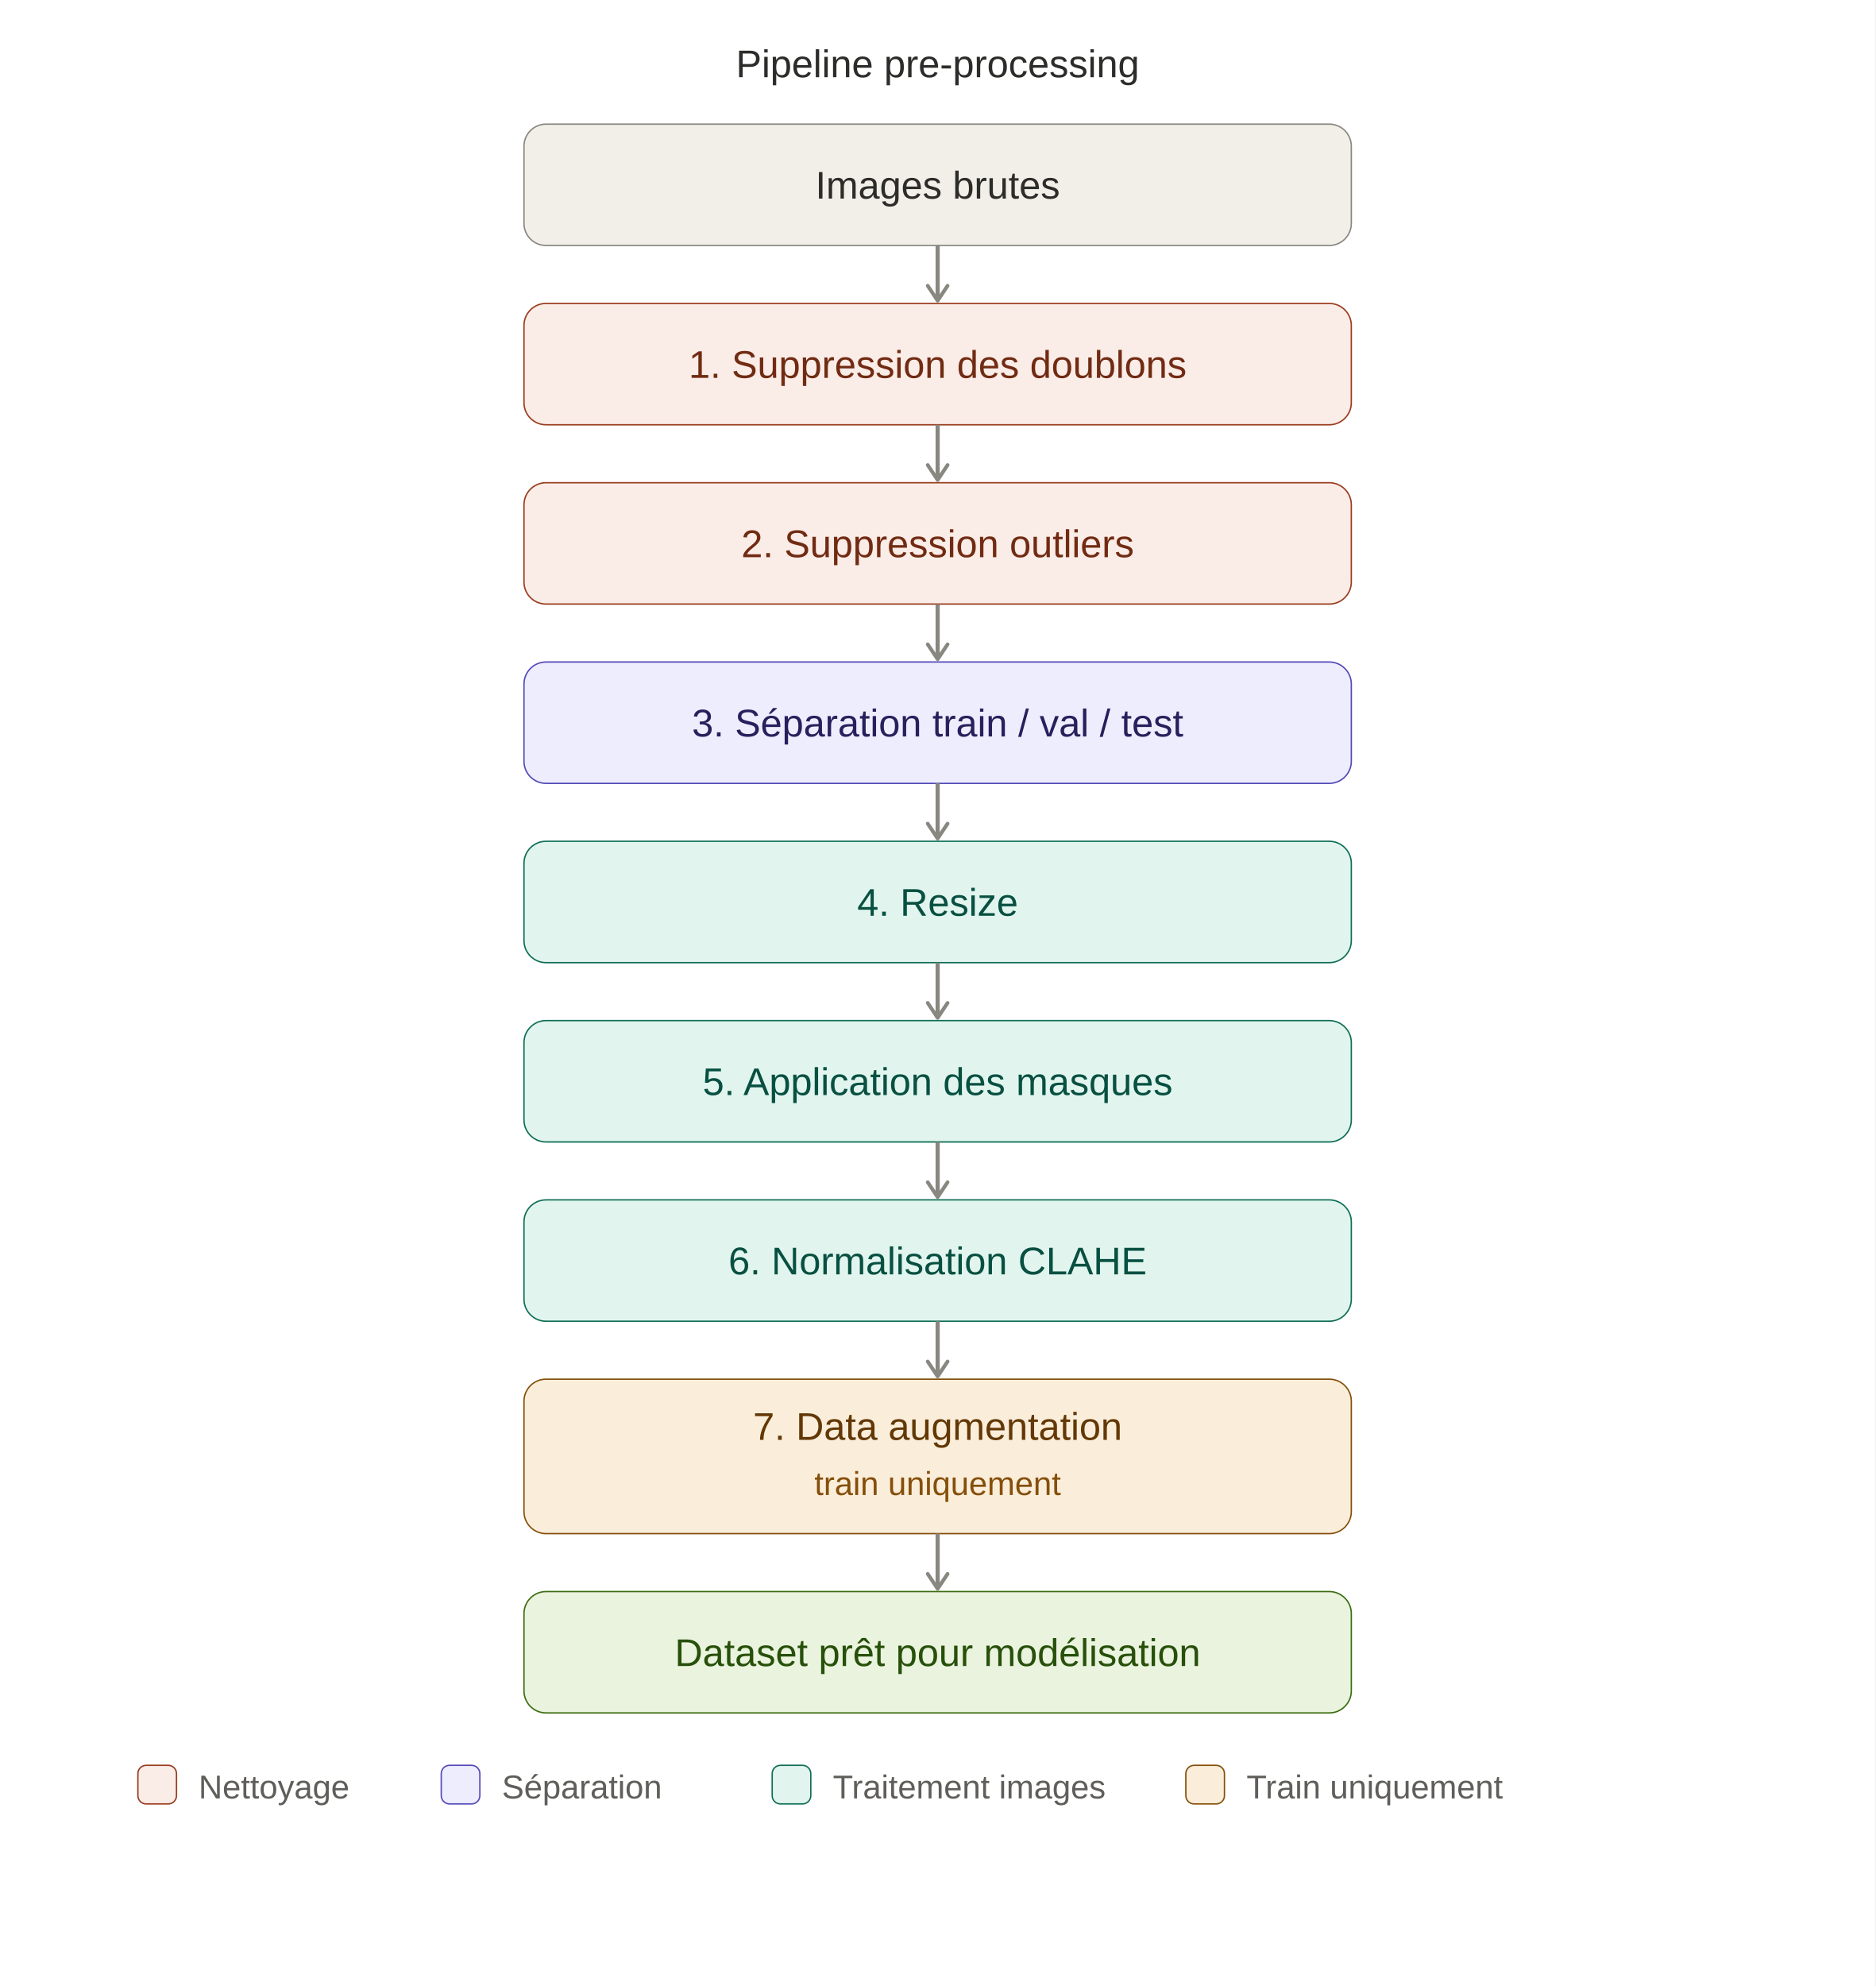
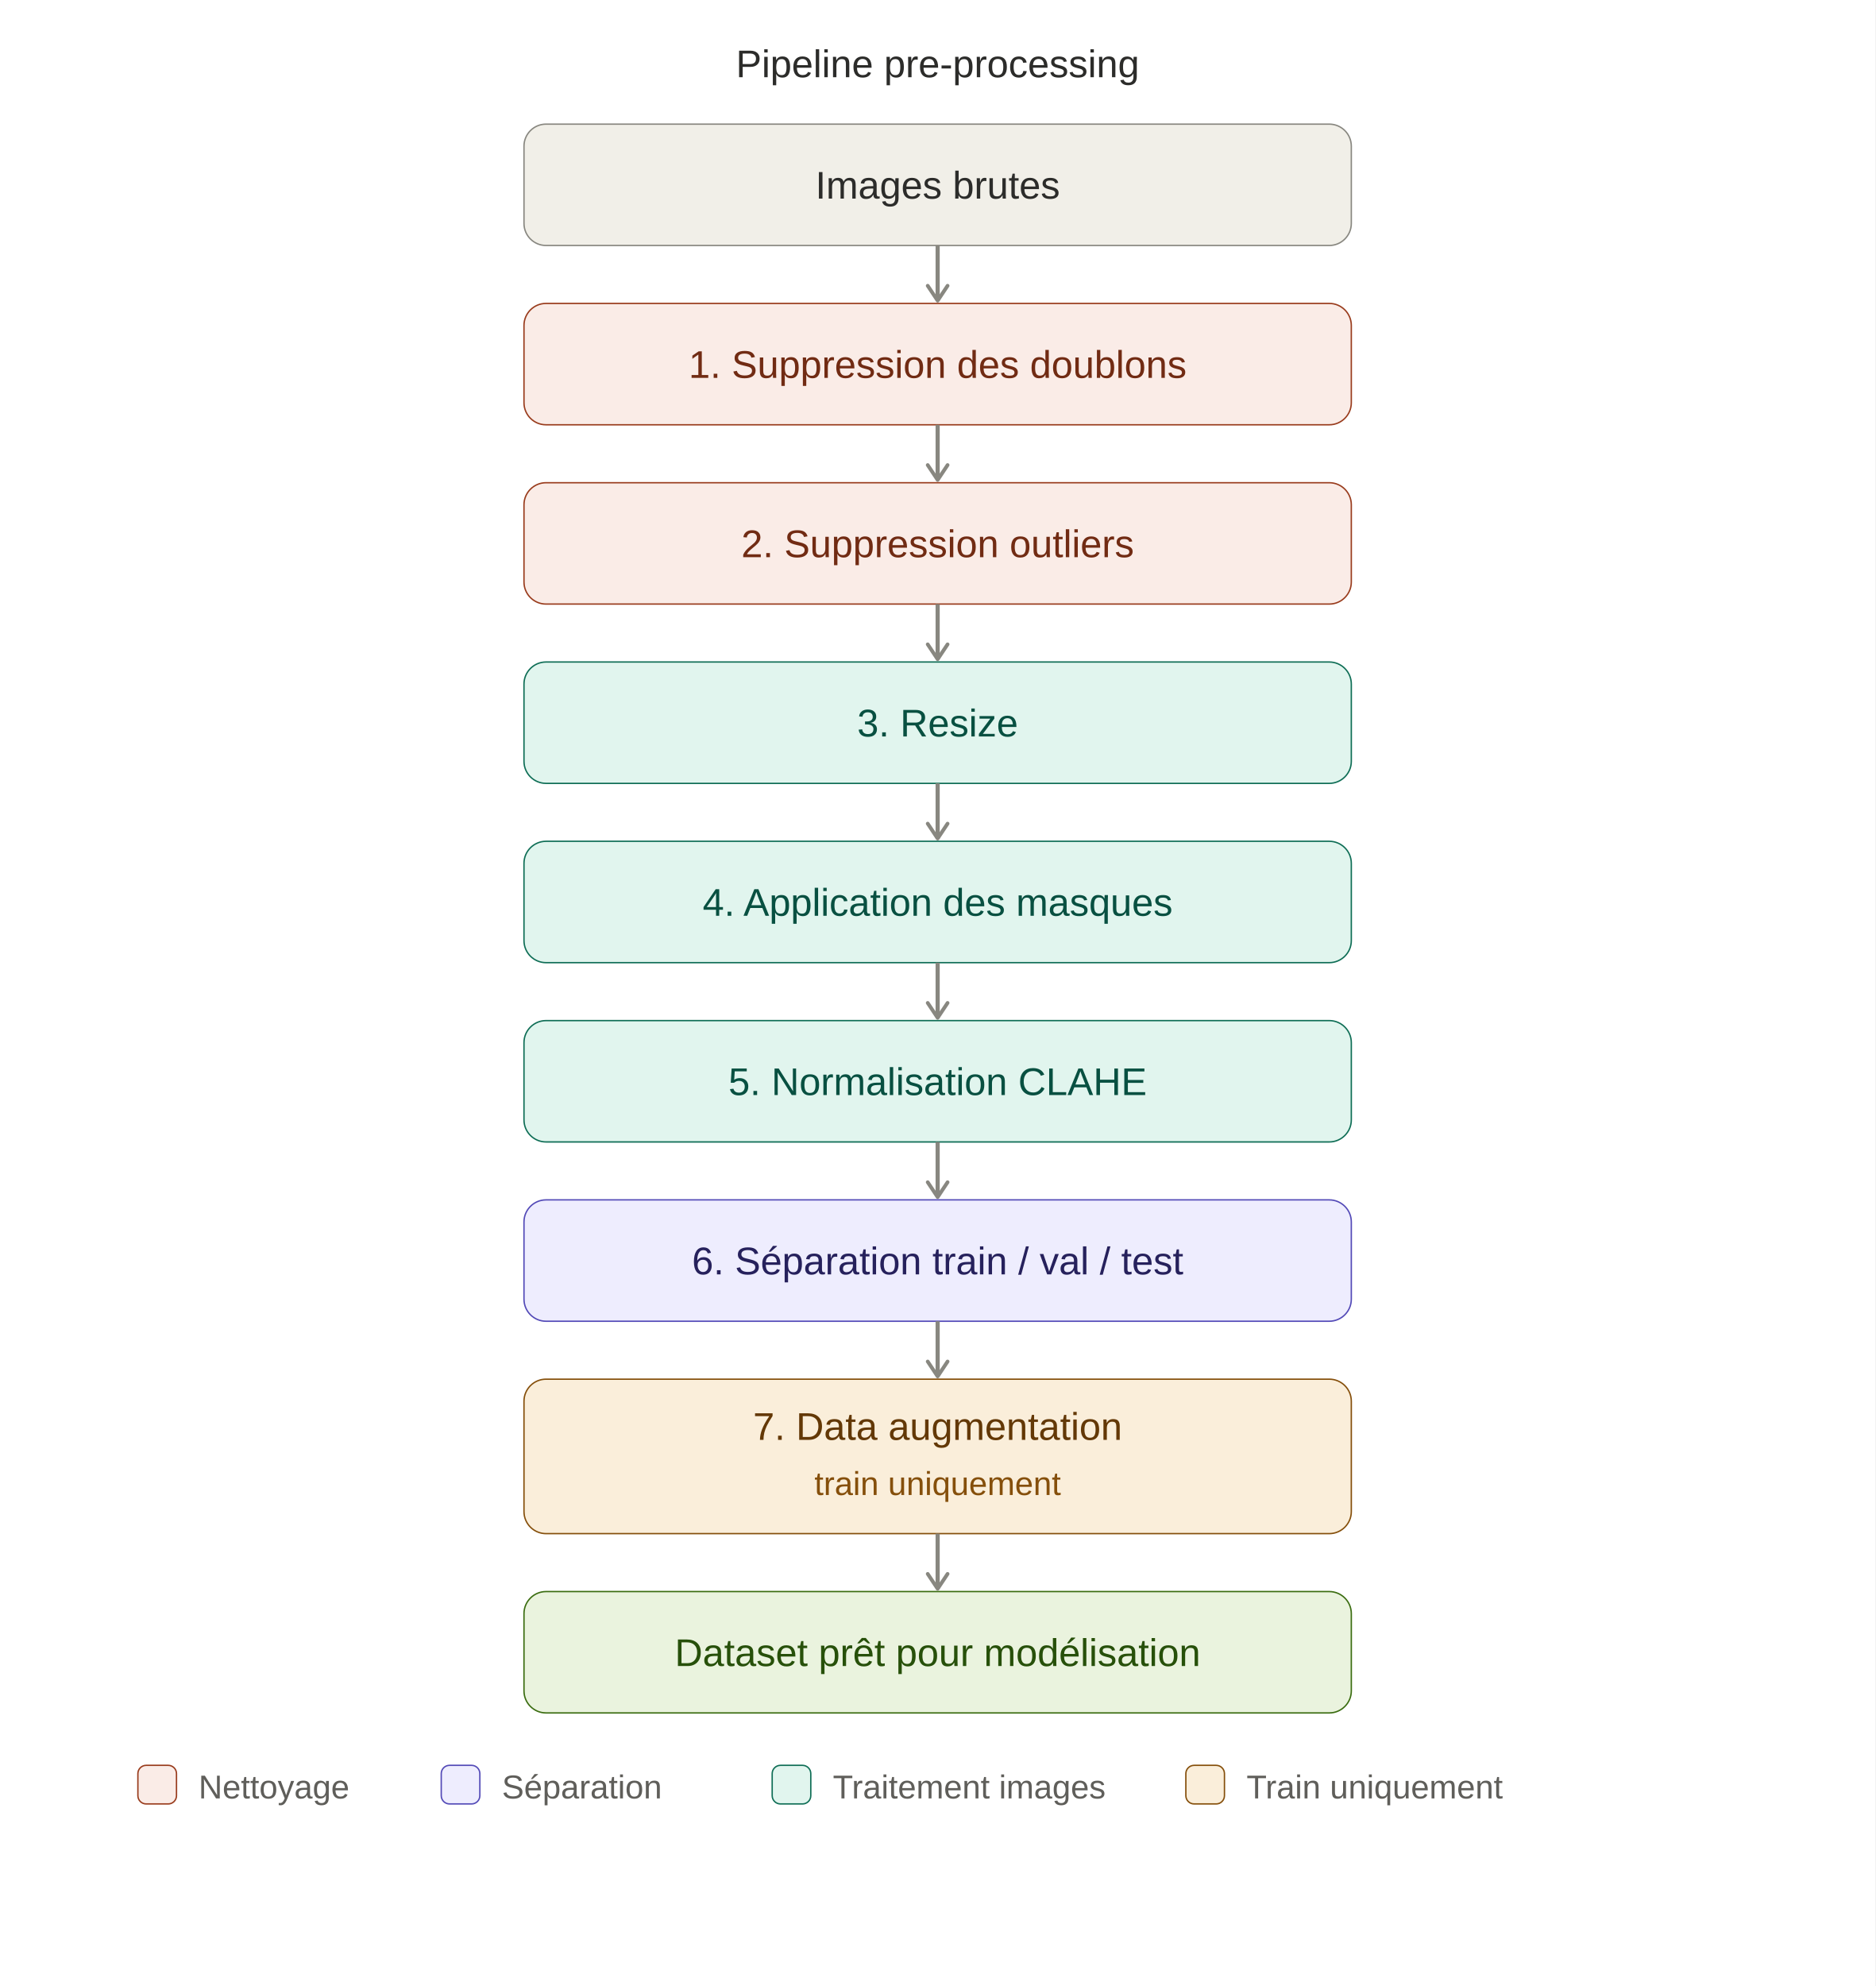
<svg xmlns="http://www.w3.org/2000/svg" width="680" height="720" viewBox="0 0 680 720">
  <rect width="680" height="720" fill="white" />
  <defs>
    <marker id="arrow" viewBox="0 0 10 10" refX="8" refY="5" markerWidth="6" markerHeight="6" orient="auto-start-reverse">
      <path d="M2 1L8 5L2 9" fill="none" stroke="#888780" stroke-width="1.5" stroke-linecap="round" stroke-linejoin="round" />
    </marker>
  </defs>
  <text font-family="Arial, sans-serif" font-weight="500" font-size="14" x="340" y="28" text-anchor="middle" fill="#2C2C2A">Pipeline pre-processing</text>
  <rect x="190" y="45" width="300" height="44" rx="8" fill="#F1EFE8" stroke="#888780" stroke-width="0.5" />
  <text font-family="Arial, sans-serif" font-weight="500" font-size="14" x="340" y="72" text-anchor="middle" fill="#2C2C2A">Images brutes</text>
  <line x1="340" y1="89" x2="340" y2="109" stroke="#888780" stroke-width="1.5" marker-end="url(#arrow)" />
  <rect x="190" y="110" width="300" height="44" rx="8" fill="#FAECE7" stroke="#993C1D" stroke-width="0.5" />
  <text font-family="Arial, sans-serif" font-weight="500" font-size="14" x="340" y="137" text-anchor="middle" fill="#712B13">1. Suppression des doublons</text>
  <line x1="340" y1="154" x2="340" y2="174" stroke="#888780" stroke-width="1.5" marker-end="url(#arrow)" />
  <rect x="190" y="175" width="300" height="44" rx="8" fill="#FAECE7" stroke="#993C1D" stroke-width="0.5" />
  <text font-family="Arial, sans-serif" font-weight="500" font-size="14" x="340" y="202" text-anchor="middle" fill="#712B13">2. Suppression outliers</text>
  <line x1="340" y1="219" x2="340" y2="239" stroke="#888780" stroke-width="1.5" marker-end="url(#arrow)" />
-   <rect x="190" y="240" width="300" height="44" rx="8" fill="#EEEDFE" stroke="#534AB7" stroke-width="0.5" />
-   <text font-family="Arial, sans-serif" font-weight="500" font-size="14" x="340" y="267" text-anchor="middle" fill="#26215C">3. Séparation train / val / test</text>
+   <rect x="190" y="240" width="300" height="44" rx="8" fill="#E1F5EE" stroke="#0F6E56" stroke-width="0.5" />
+   <text font-family="Arial, sans-serif" font-weight="500" font-size="14" x="340" y="267" text-anchor="middle" fill="#085041">3. Resize</text>
  <line x1="340" y1="284" x2="340" y2="304" stroke="#888780" stroke-width="1.5" marker-end="url(#arrow)" />
  <rect x="190" y="305" width="300" height="44" rx="8" fill="#E1F5EE" stroke="#0F6E56" stroke-width="0.5" />
-   <text font-family="Arial, sans-serif" font-weight="500" font-size="14" x="340" y="332" text-anchor="middle" fill="#085041">4. Resize</text>
+   <text font-family="Arial, sans-serif" font-weight="500" font-size="14" x="340" y="332" text-anchor="middle" fill="#085041">4. Application des masques</text>
  <line x1="340" y1="349" x2="340" y2="369" stroke="#888780" stroke-width="1.5" marker-end="url(#arrow)" />
  <rect x="190" y="370" width="300" height="44" rx="8" fill="#E1F5EE" stroke="#0F6E56" stroke-width="0.5" />
-   <text font-family="Arial, sans-serif" font-weight="500" font-size="14" x="340" y="397" text-anchor="middle" fill="#085041">5. Application des masques</text>
+   <text font-family="Arial, sans-serif" font-weight="500" font-size="14" x="340" y="397" text-anchor="middle" fill="#085041">5. Normalisation CLAHE</text>
  <line x1="340" y1="414" x2="340" y2="434" stroke="#888780" stroke-width="1.5" marker-end="url(#arrow)" />
-   <rect x="190" y="435" width="300" height="44" rx="8" fill="#E1F5EE" stroke="#0F6E56" stroke-width="0.5" />
-   <text font-family="Arial, sans-serif" font-weight="500" font-size="14" x="340" y="462" text-anchor="middle" fill="#085041">6. Normalisation CLAHE</text>
+   <rect x="190" y="435" width="300" height="44" rx="8" fill="#EEEDFE" stroke="#534AB7" stroke-width="0.5" />
+   <text font-family="Arial, sans-serif" font-weight="500" font-size="14" x="340" y="462" text-anchor="middle" fill="#26215C">6. Séparation train / val / test</text>
  <line x1="340" y1="479" x2="340" y2="499" stroke="#888780" stroke-width="1.5" marker-end="url(#arrow)" />
  <rect x="190" y="500" width="300" height="56" rx="8" fill="#FAEEDA" stroke="#854F0B" stroke-width="0.5" />
  <text font-family="Arial, sans-serif" font-weight="500" font-size="14" x="340" y="522" text-anchor="middle" fill="#633806">7. Data augmentation</text>
  <text font-family="Arial, sans-serif" font-size="12" x="340" y="542" text-anchor="middle" fill="#854F0B">train uniquement</text>
  <line x1="340" y1="556" x2="340" y2="576" stroke="#888780" stroke-width="1.5" marker-end="url(#arrow)" />
  <rect x="190" y="577" width="300" height="44" rx="8" fill="#EAF3DE" stroke="#3B6D11" stroke-width="0.5" />
  <text font-family="Arial, sans-serif" font-weight="500" font-size="14" x="340" y="604" text-anchor="middle" fill="#27500A">Dataset prêt pour modélisation</text>
  <rect x="50" y="640" width="14" height="14" rx="3" fill="#FAECE7" stroke="#993C1D" stroke-width="0.5" />
  <text font-family="Arial, sans-serif" font-size="12" x="72" y="652" fill="#5F5E5A">Nettoyage</text>
  <rect x="160" y="640" width="14" height="14" rx="3" fill="#EEEDFE" stroke="#534AB7" stroke-width="0.5" />
  <text font-family="Arial, sans-serif" font-size="12" x="182" y="652" fill="#5F5E5A">Séparation</text>
  <rect x="280" y="640" width="14" height="14" rx="3" fill="#E1F5EE" stroke="#0F6E56" stroke-width="0.5" />
  <text font-family="Arial, sans-serif" font-size="12" x="302" y="652" fill="#5F5E5A">Traitement images</text>
  <rect x="430" y="640" width="14" height="14" rx="3" fill="#FAEEDA" stroke="#854F0B" stroke-width="0.5" />
  <text font-family="Arial, sans-serif" font-size="12" x="452" y="652" fill="#5F5E5A">Train uniquement</text>
</svg>
